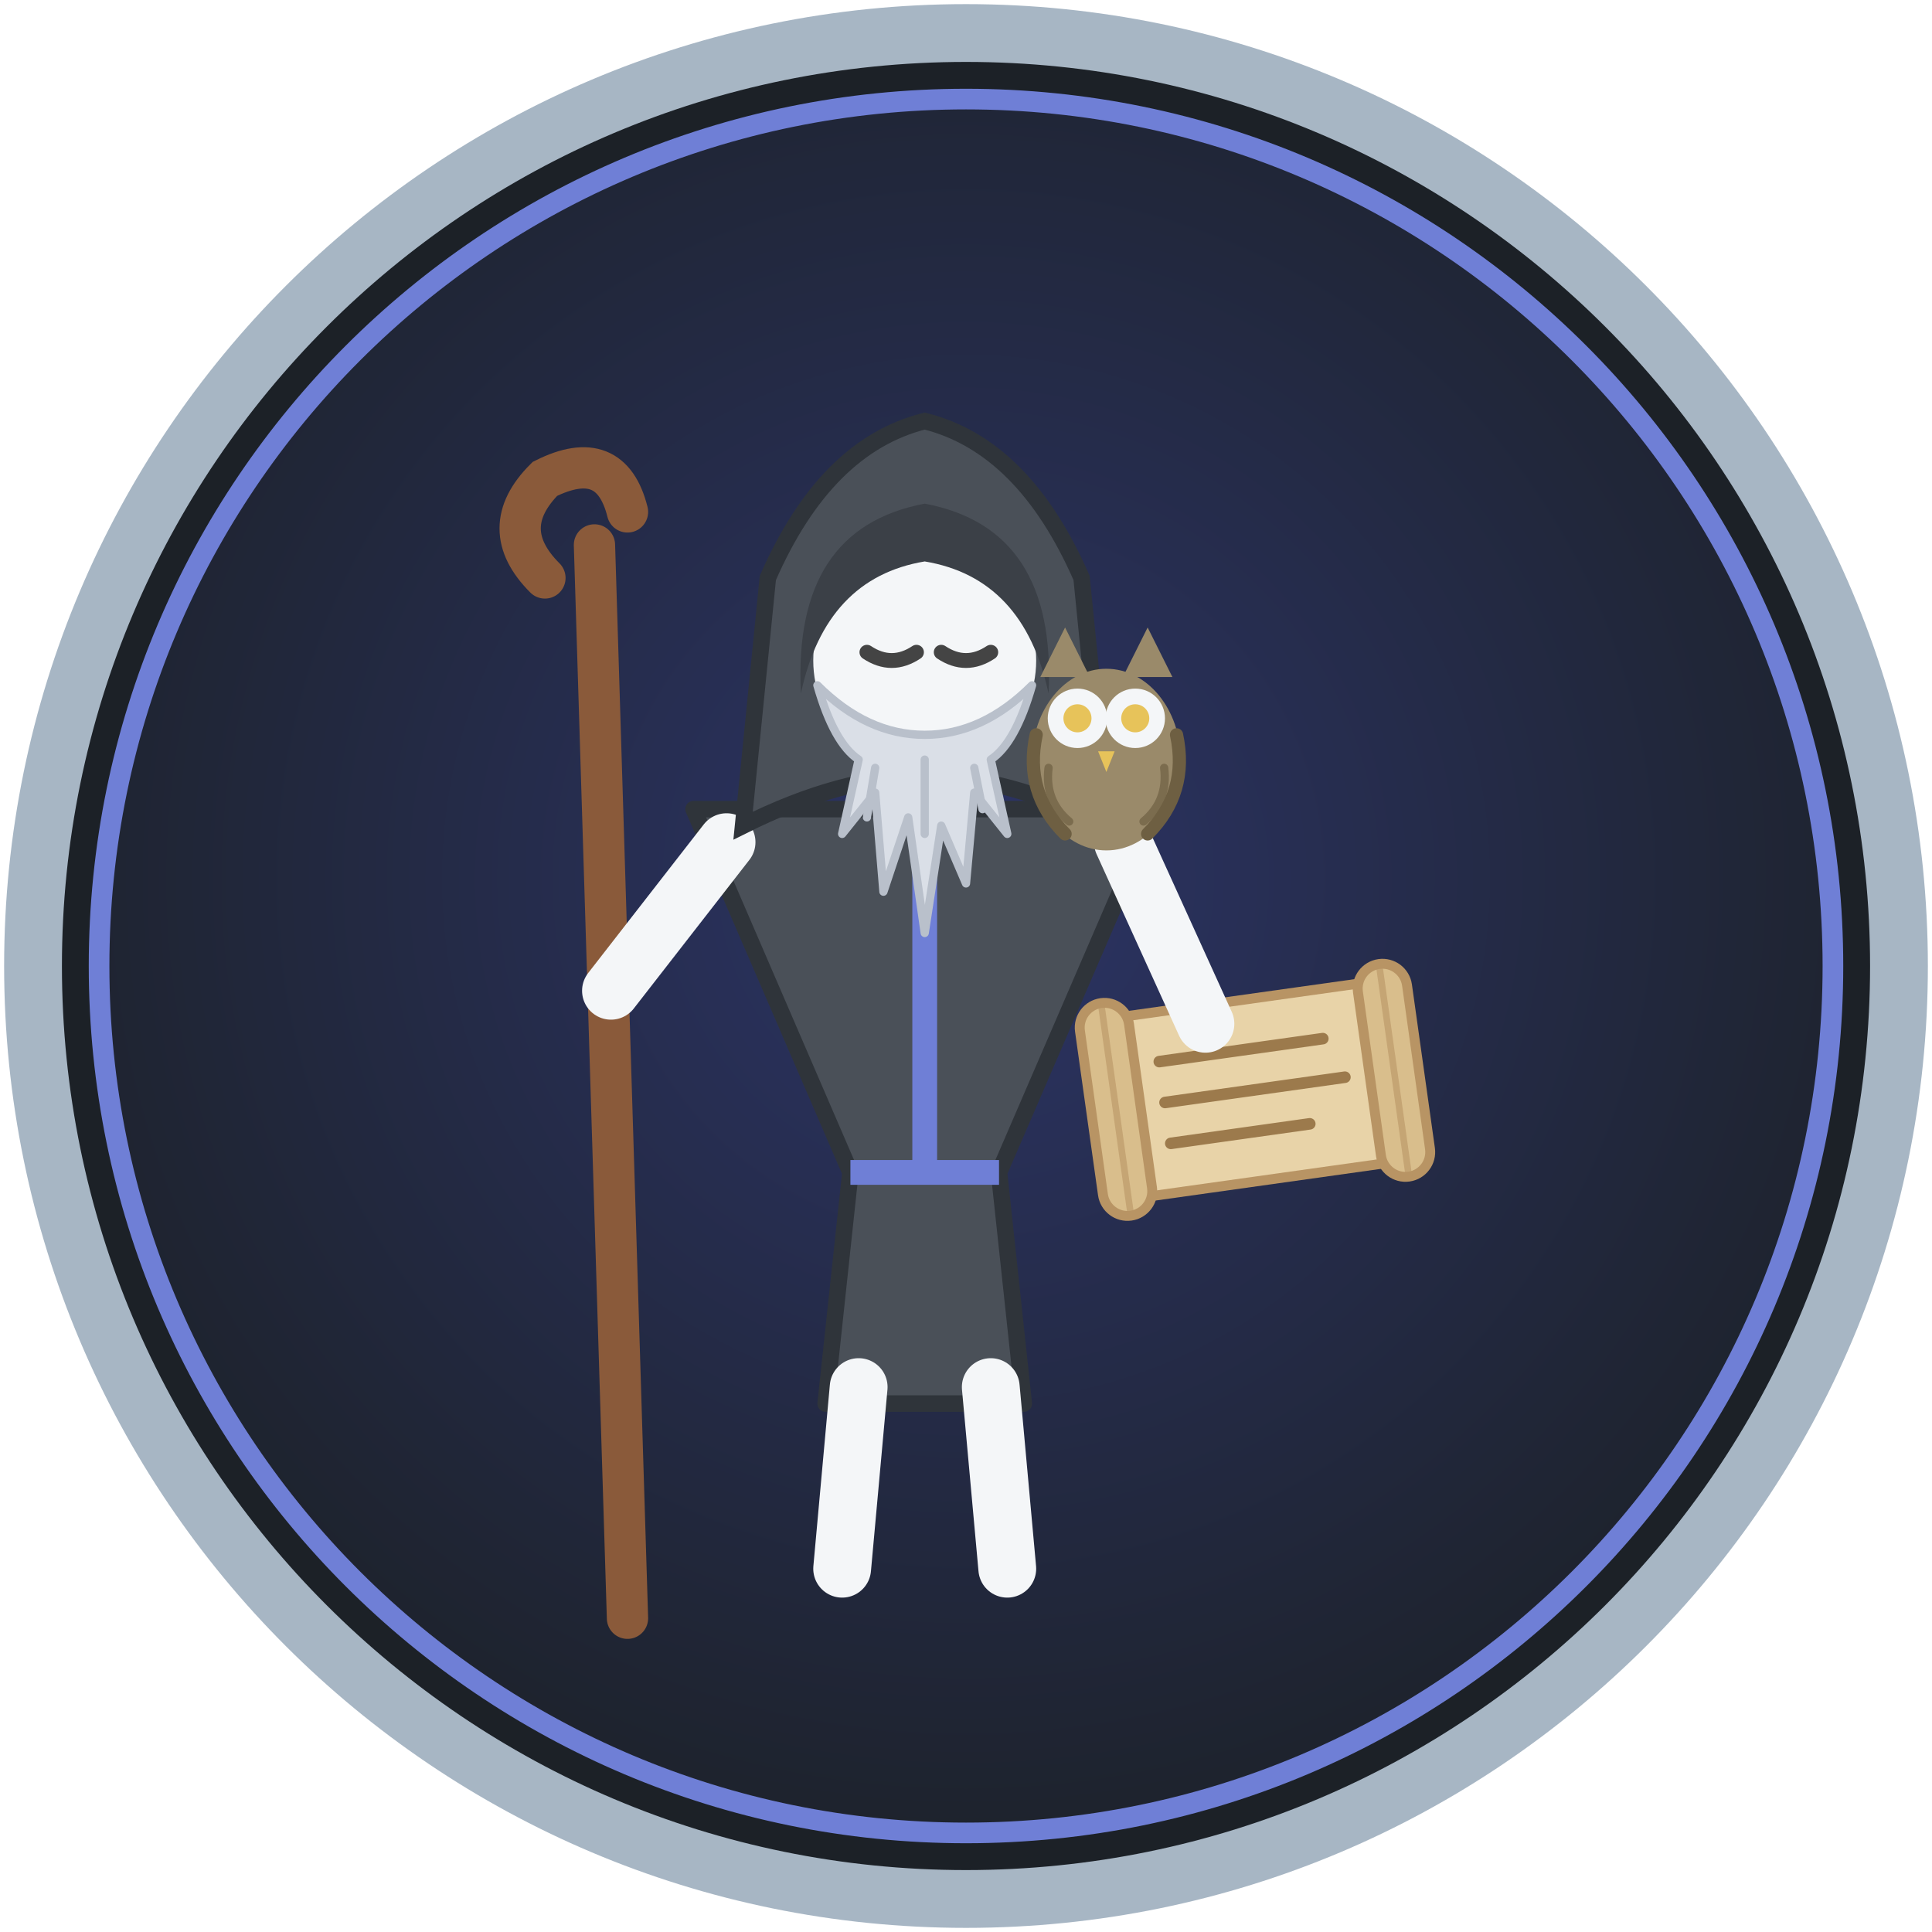
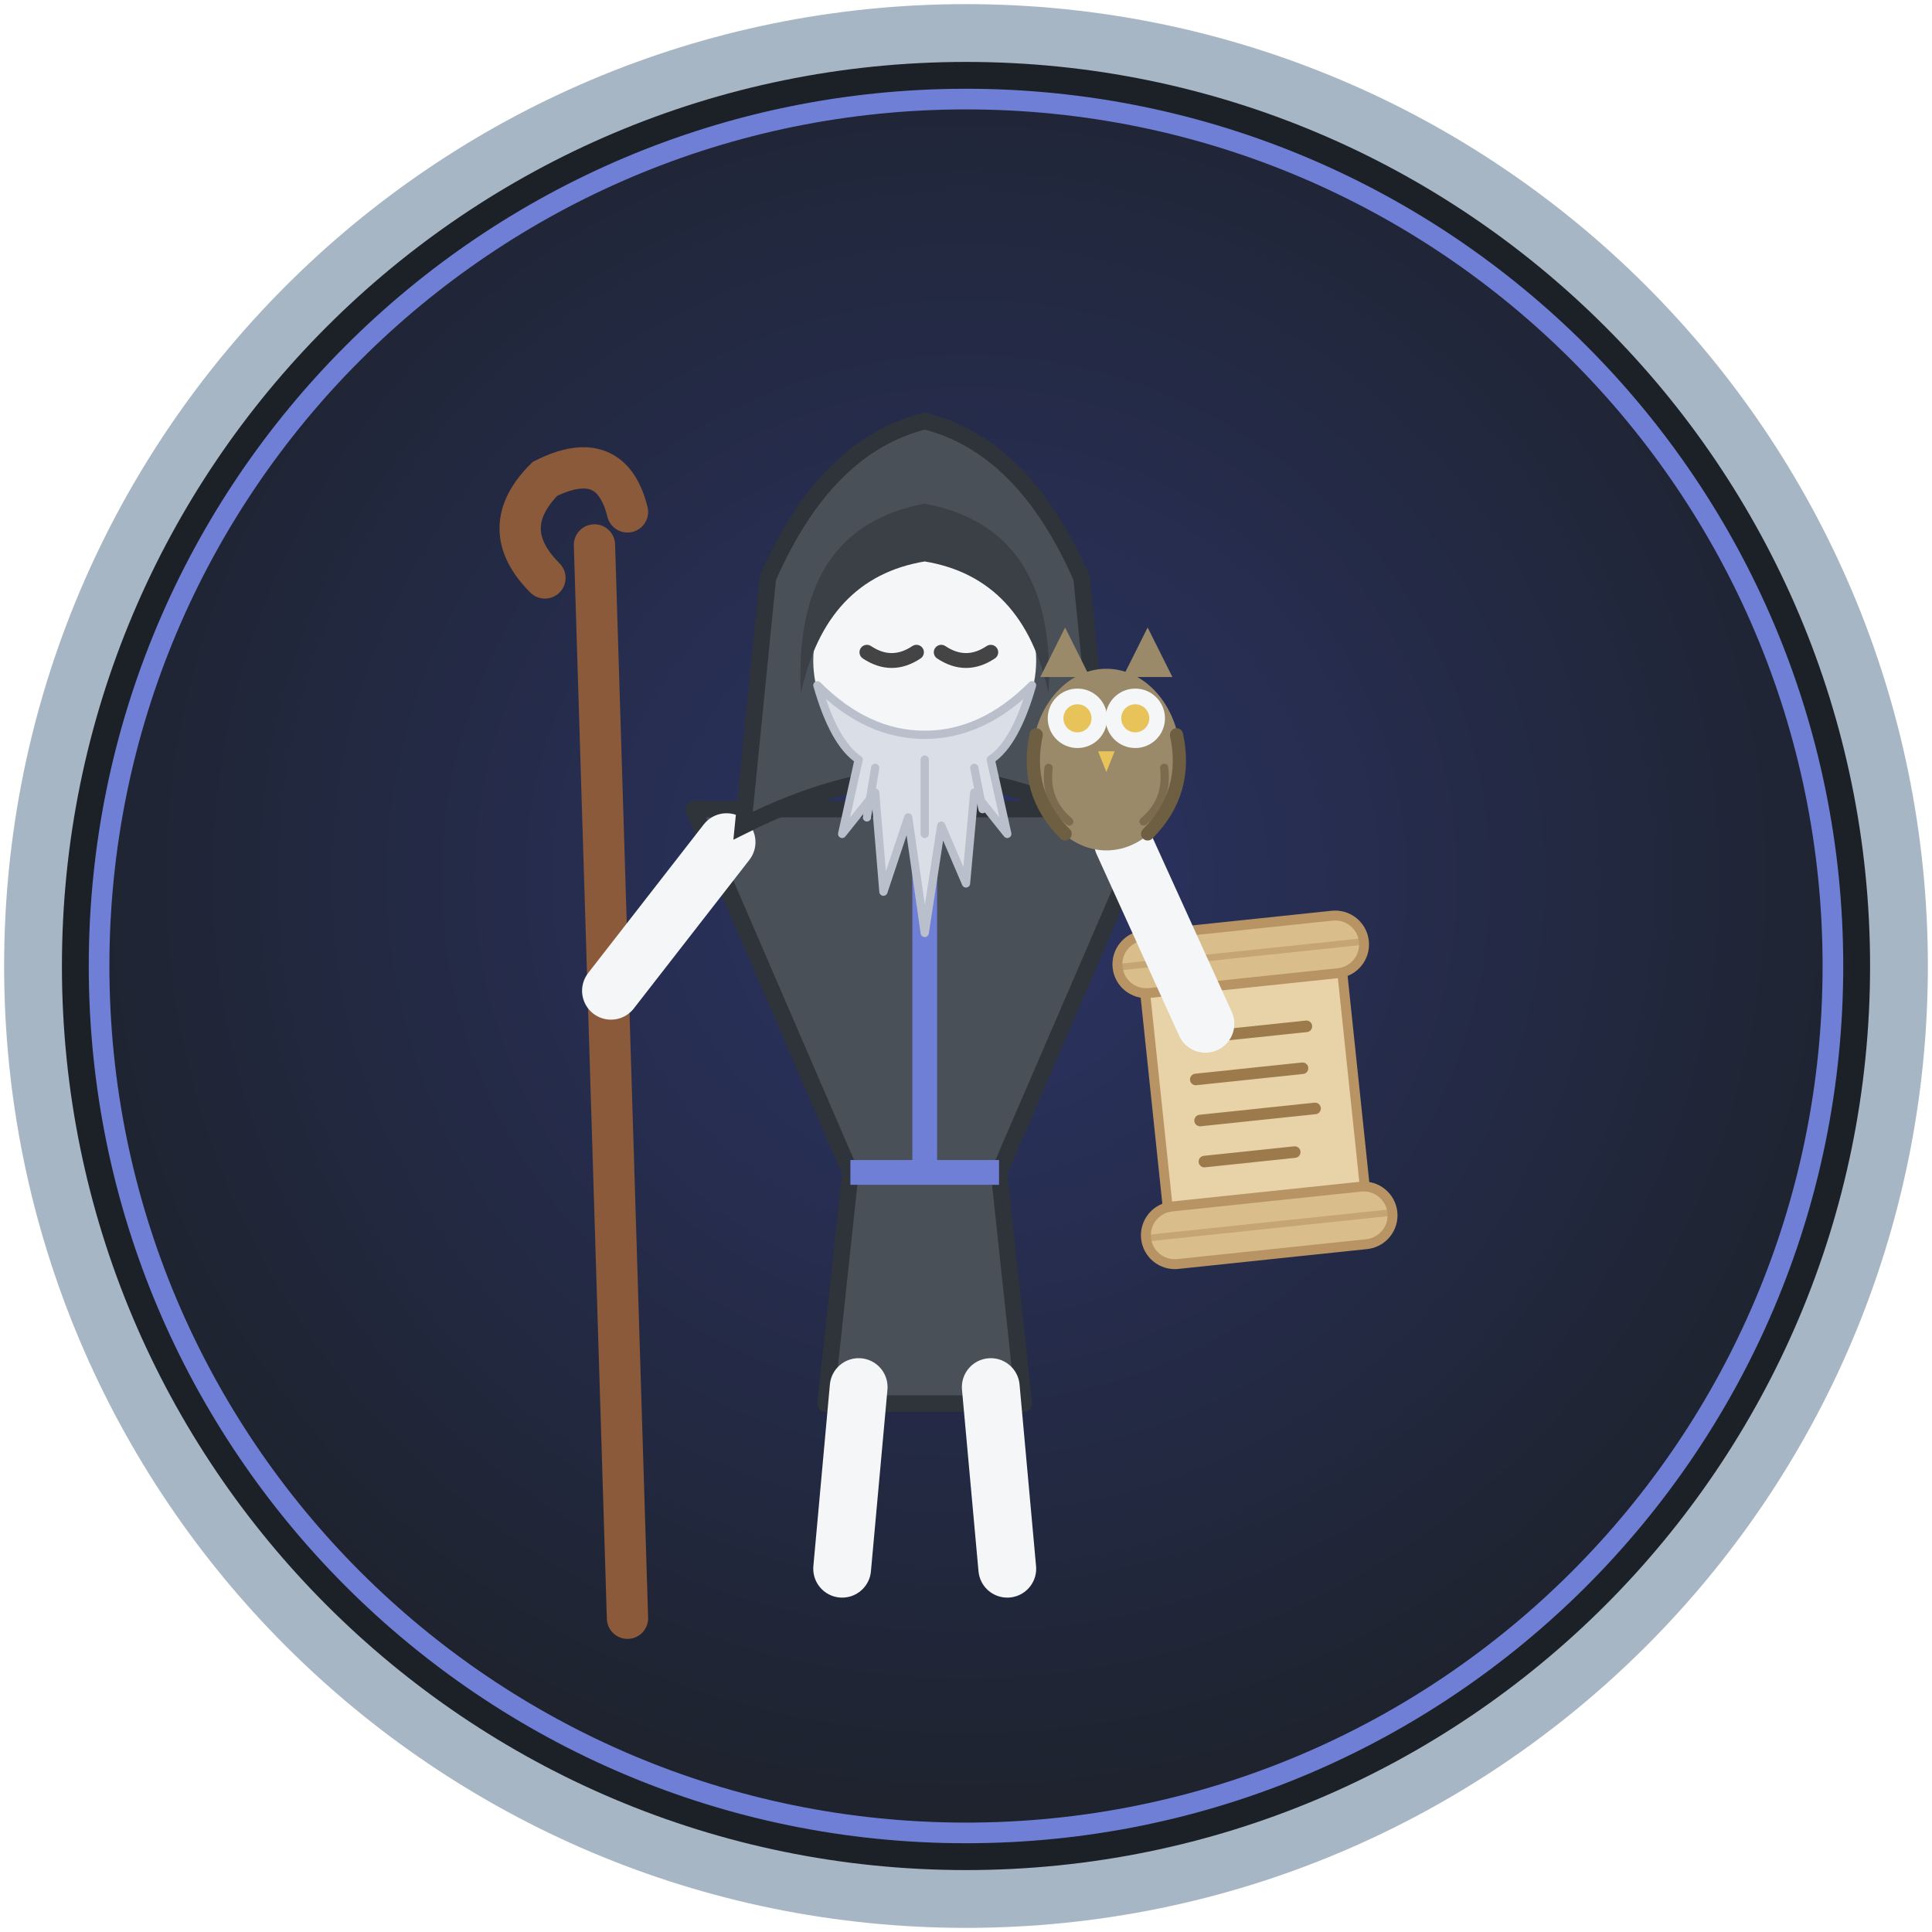
<svg xmlns="http://www.w3.org/2000/svg" viewBox="0 0 234 234">
  <defs>
    <radialGradient id="bg-mentor" cx="50%" cy="45%" r="60%">
      <stop offset="0" stop-color="#2c3466" />
      <stop offset="1" stop-color="#1C2127" />
    </radialGradient>
    <clipPath id="c-mentor">
      <circle cx="117" cy="117" r="104" />
    </clipPath>
  </defs>
  <circle cx="117" cy="117" r="113" fill="#1C2127" stroke="#A7B6C4" stroke-width="7" />
  <circle cx="117" cy="117" r="105" fill="url(#bg-mentor)" />
  <circle cx="117" cy="117" r="105" fill="none" stroke="#6F7FD6" stroke-width="2.5" />
  <g clip-path="url(#c-mentor)">
-     <g transform="translate(152 132) rotate(-8)">
-       <rect x="-16" y="-11" width="32" height="22" fill="#E8D3A8" stroke="#B89464" stroke-width="1.2" />
-       <path d="M-11 -5 H9 M-11 0 H11 M-11 5 H6" stroke="#9C7A4C" stroke-width="1.4" stroke-linecap="round" />
-       <rect x="-20" y="-13" width="6" height="26" rx="3" fill="#D9BE8C" stroke="#B89464" stroke-width="1.2" />
-       <rect x="14" y="-13" width="6" height="26" rx="3" fill="#D9BE8C" stroke="#B89464" stroke-width="1.2" />
-       <path d="M-17 -13 V13 M17 -13 V13" stroke="#B89464" stroke-width=".8" opacity=".6" />
+     <g transform="translate(152 132) rotate(-6)">
+       <rect x="-12" y="-15" width="24" height="30" fill="#E8D3A8" stroke="#B89464" stroke-width="1.2" />
+       <path d="M-7 -7 H7 M-7 -2 H6 M-7 3 H7 M-7 8 H4" stroke="#9C7A4C" stroke-width="1.4" stroke-linecap="round" />
+       <rect x="-15" y="-20" width="30" height="7" rx="3.5" fill="#D9BE8C" stroke="#B89464" stroke-width="1.2" />
+       <rect x="-15" y="13" width="30" height="7" rx="3.5" fill="#D9BE8C" stroke="#B89464" stroke-width="1.2" />
+       <path d="M-15 -16.5 H15 M-15 16.5 H15" stroke="#B89464" stroke-width=".8" opacity=".6" />
    </g>
    <path d="M66 70 Q60 64 66 58 Q74 54 76 62" stroke="#8a5a3a" stroke-width="5" fill="none" stroke-linecap="round" />
    <line x1="72" y1="66" x2="76" y2="196" stroke="#8a5a3a" stroke-width="5" stroke-linecap="round" />
    <path d="M84 98 L140 98 L121 142 L124 170 H100 L103 142 Z" fill="#4A5058" stroke="#2F343A" stroke-width="2" stroke-linejoin="round" />
    <path d="M103 142 H121" stroke="#2F343A" stroke-width="2" />
    <path d="M112 100 L112 142" stroke="#6F7FD6" stroke-width="3" />
    <path d="M103 142 H121" stroke="#6F7FD6" stroke-width="3" />
    <line x1="104" y1="168" x2="102" y2="190" stroke="#F4F6F8" stroke-width="7" stroke-linecap="round" />
    <line x1="120" y1="168" x2="122" y2="190" stroke="#F4F6F8" stroke-width="7" stroke-linecap="round" />
    <path d="M88 102 L74 120" stroke="#F4F6F8" stroke-width="7" stroke-linecap="round" />
    <path d="M136 102 L146 124" stroke="#F4F6F8" stroke-width="7" stroke-linecap="round" />
    <path d="M90 100 L93 70 Q100 54 112 51 Q124 54 131 70 L134 100 Q122 94 112 94 Q102 94 90 100 Z" fill="#4A5058" stroke="#2F343A" stroke-width="2" />
    <circle cx="112" cy="80" r="13.5" fill="#F4F6F8" />
    <path d="M97 84 Q96 64 112 61 Q128 64 127 84 Q124 70 112 68 Q100 70 97 84 Z" fill="#3B4047" />
    <path d="M99 83 Q101 90 104 92 L102 101 L106 96 L107 108 L110 99 L112 113 L114 100 L117 107 L118 96 L122 101 L120 92 Q123 90 125 83 Q119 89 112 89 Q105 89 99 83 Z" fill="#DADFE7" stroke="#B9C0CB" stroke-width="1" stroke-linejoin="round" />
    <path d="M106 93 L105 99 M112 92 L112 101 M118 93 L119 98" stroke="#B9C0CB" stroke-width="1" stroke-linecap="round" />
    <path d="M105 79 q3 2 6 0 M114 79 q3 2 6 0" stroke="#444" stroke-width="1.8" fill="none" stroke-linecap="round" />
    <g transform="translate(134 88)">
      <ellipse cx="0" cy="4" rx="9" ry="11" fill="#9a8a6a" />
      <path d="M-8 -6 L-5 -12 L-2 -6 M8 -6 L5 -12 L2 -6" fill="#9a8a6a" />
      <circle cx="-3.5" cy="-1" r="3.6" fill="#F4F6F8" />
      <circle cx="3.5" cy="-1" r="3.6" fill="#F4F6F8" />
      <circle cx="-3.5" cy="-1" r="1.7" fill="#E7C35A" />
      <circle cx="3.5" cy="-1" r="1.7" fill="#E7C35A" />
      <path d="M-1 3 L0 5.5 L1 3 Z" fill="#E7C35A" />
      <path d="M-8.5 1 Q-10 8 -5 13 M8.5 1 Q10 8 5 13" stroke="#6e5f42" stroke-width="1.6" fill="none" stroke-linecap="round" />
      <path d="M-7 5 Q-7.5 9 -4.5 11.5 M7 5 Q7.5 9 4.5 11.5" stroke="#6e5f42" stroke-width="1" fill="none" stroke-linecap="round" opacity=".7" />
    </g>
  </g>
</svg>
